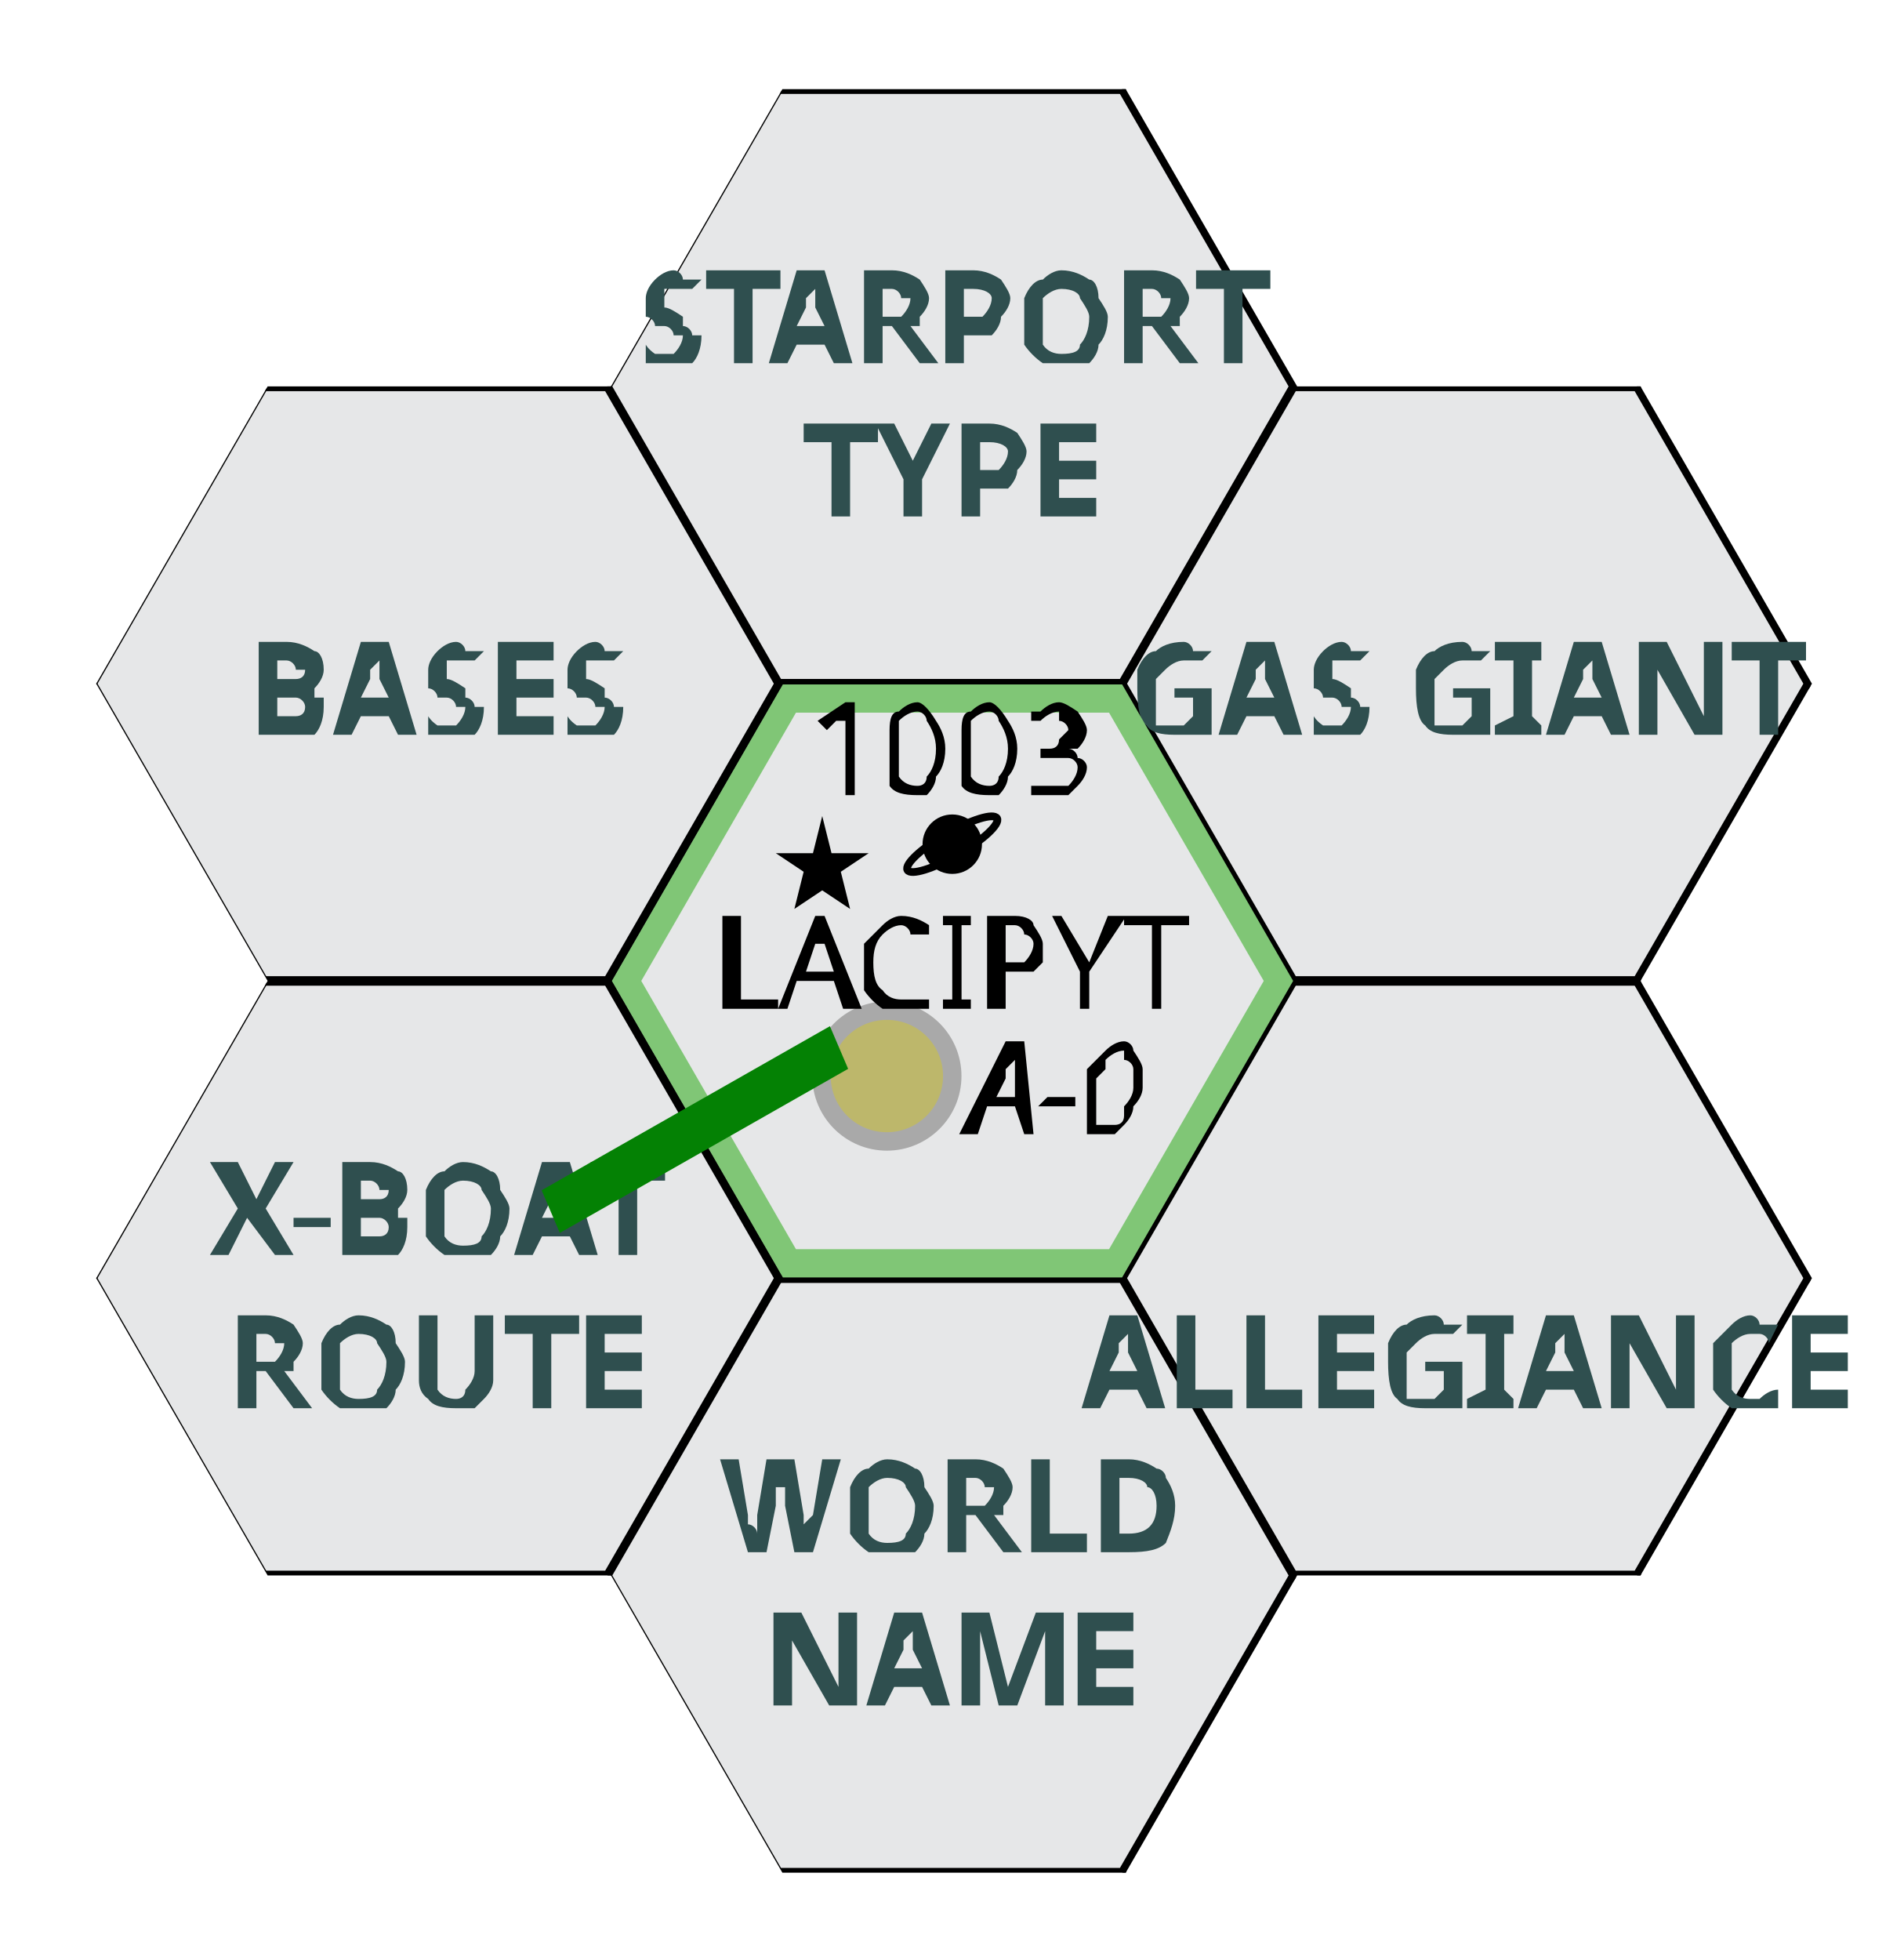
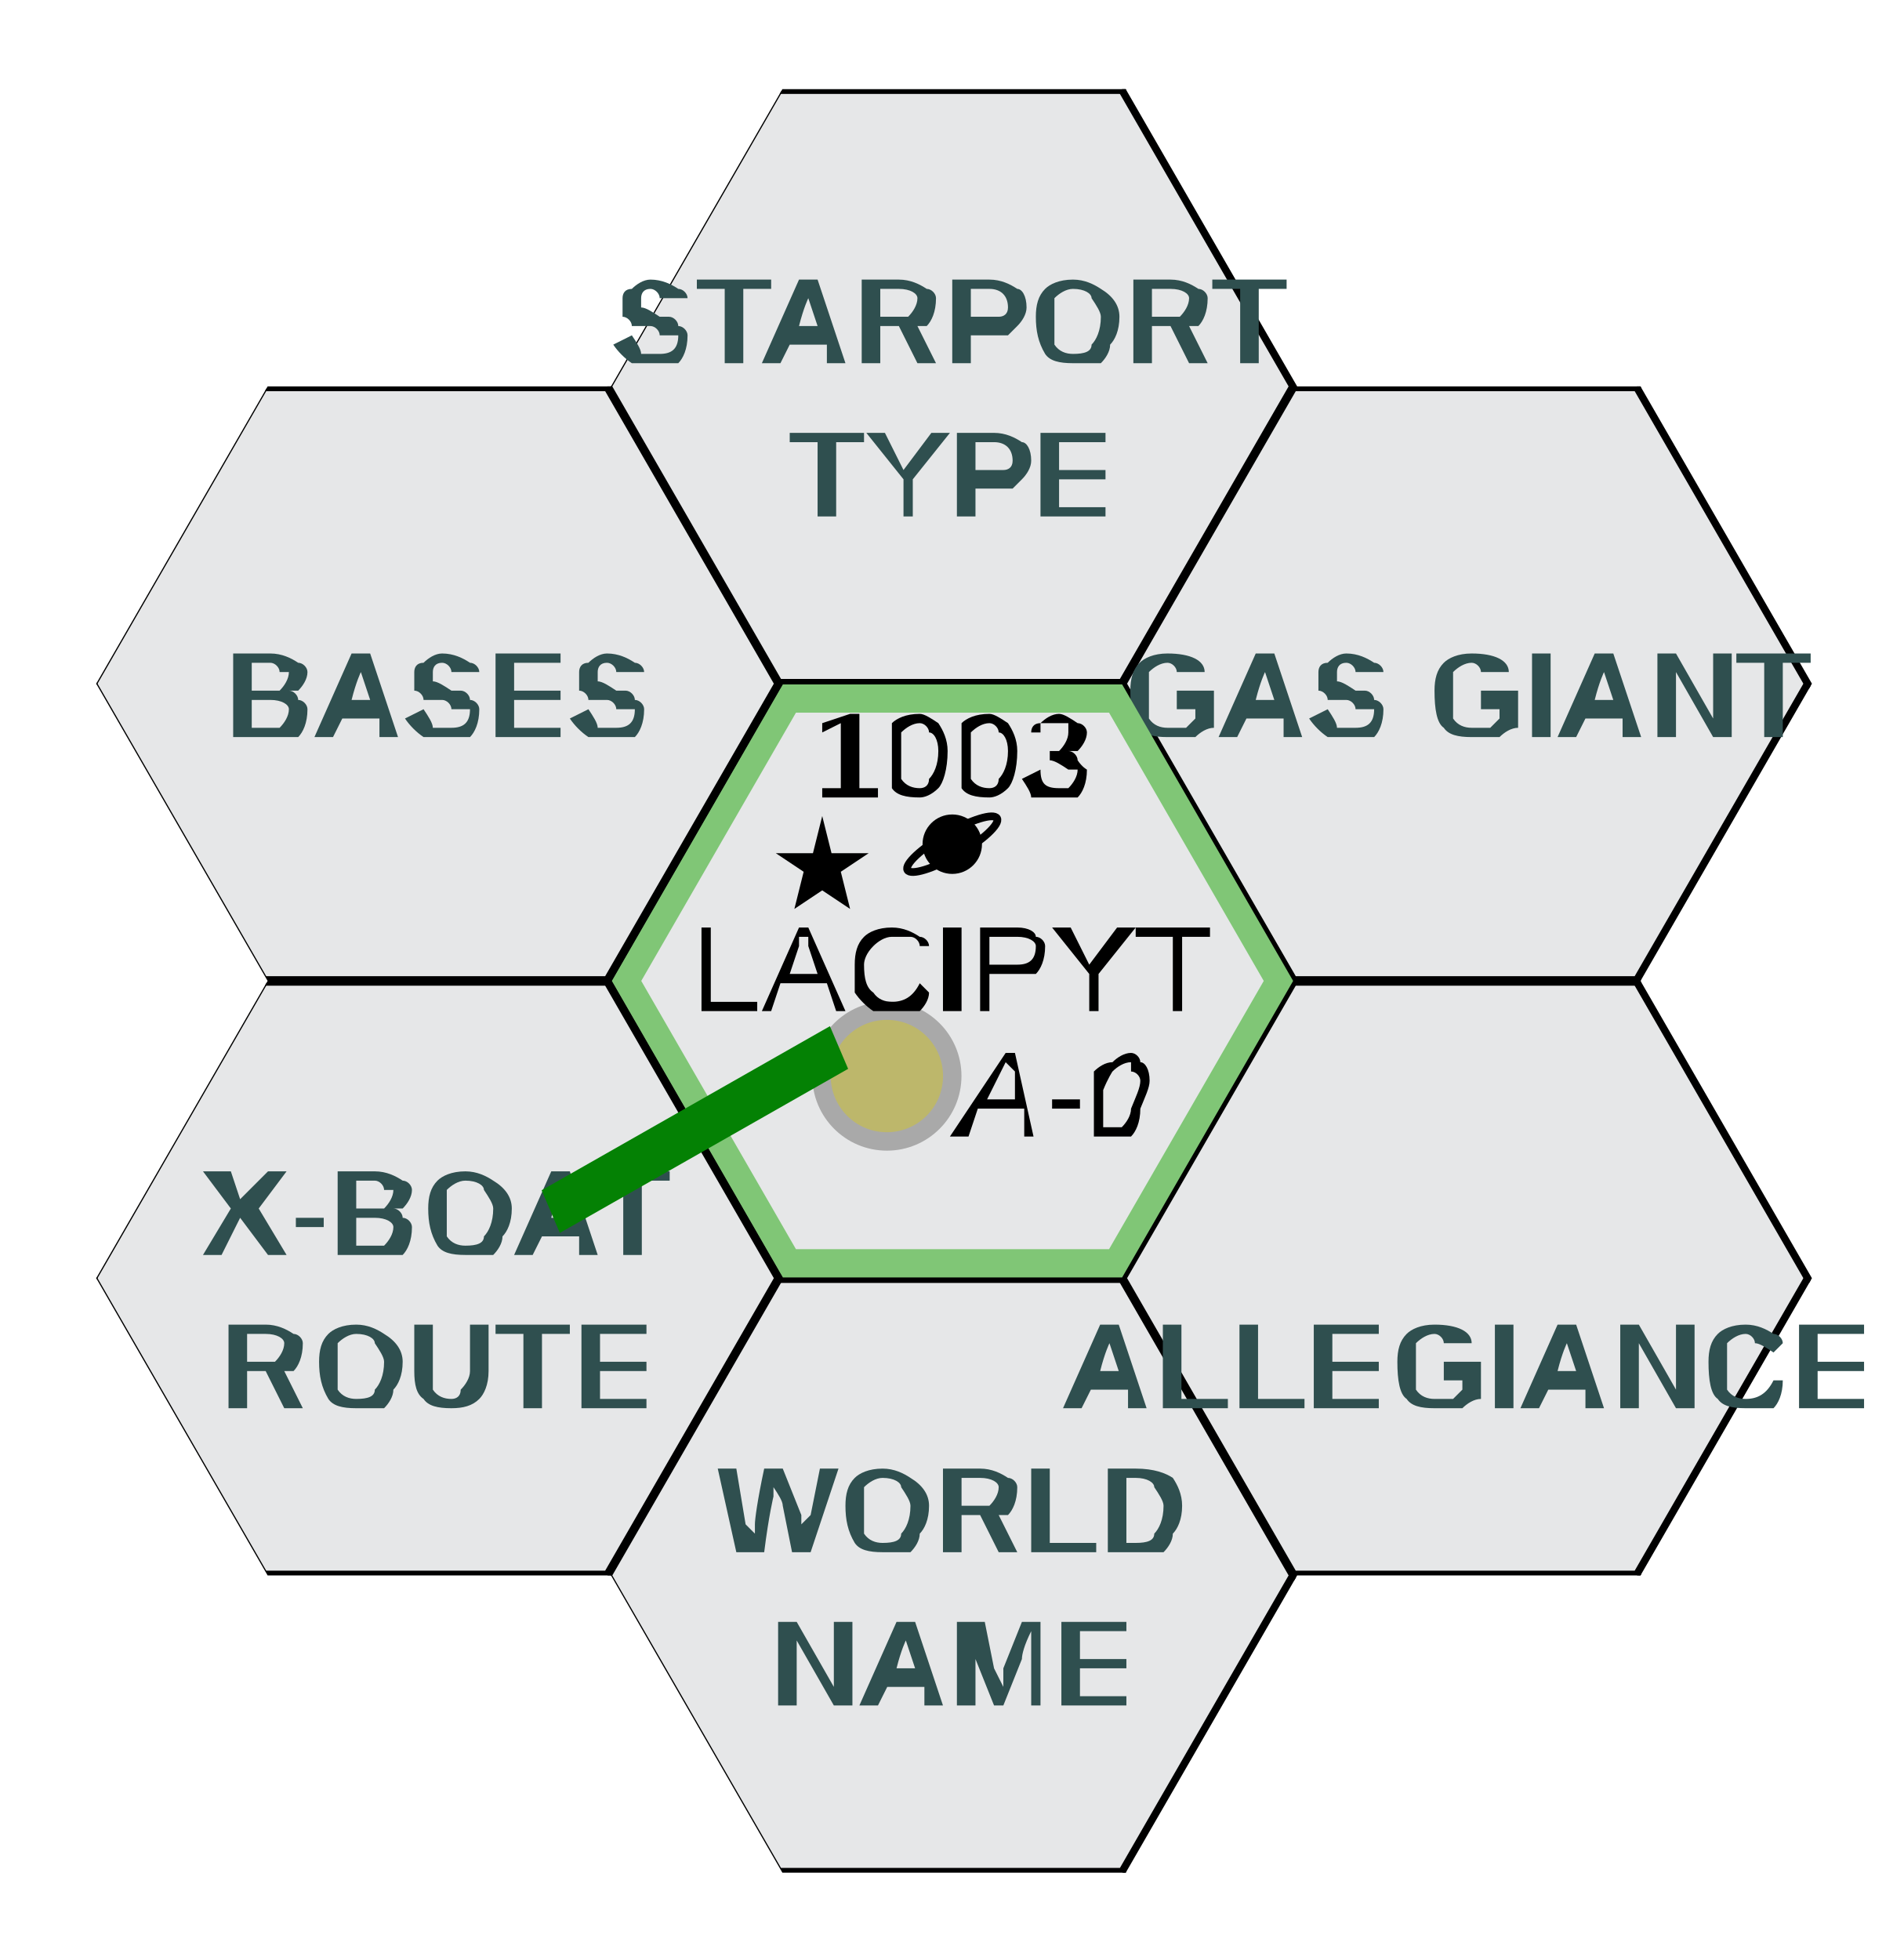
<svg xmlns="http://www.w3.org/2000/svg" version="1.1" baseProfile="full" width="205" height="211" viewBox="0 0 205 211" clip="0 205 0 211">
  <defs>
    <clipPath id="did1">
      <path d="M1031.17,-357l-0.333,-0.5l0.333,-0.5h0.667l0.333,-0.5h0.667l0.333,0.5h0.667l0.333,0.5l-0.333,0.5l0.333,0.5l-0.333,0.5h-0.667l-0.333,0.5h-0.667l-0.333,-0.5h-0.667l-0.333,-0.5l0.333,-0.5Z" />
    </clipPath>
    <clipPath id="did2">
      <path d="M1023.17,-359l-0.333,-0.5l0.333,-0.5h0.667l0.333,0.5h0.667l0.333,-0.5h0.667l0.333,0.5h0.667l0.333,-0.5h0.667l0.333,0.5h0.667l0.333,-0.5h0.667l0.333,0.5h0.667l0.333,-0.5h0.667l0.333,0.5h0.667l0.333,-0.5h0.667l0.333,0.5h0.667l0.333,-0.5h0.667l0.333,0.5h0.667l0.333,-0.5h0.667l0.333,0.5h0.667l0.333,-0.5h0.667l0.333,0.5h0.667l0.333,-0.5h0.667l0.333,0.5h0.667l0.333,-0.5h0.667l0.333,0.5h0.667l0.333,-0.5h0.667l0.333,0.5h0.667l0.333,-0.5h0.667l0.333,0.5h0.667l0.333,-0.5h0.667l0.333,0.5h0.667l0.333,-0.5h0.667l0.333,0.5h0.667l0.333,-0.5h0.667l0.333,0.5h0.667l0.333,0.5l-0.333,0.5l0.333,0.5l-0.333,0.5l0.333,0.5l-0.333,0.5l0.333,0.5l-0.333,0.5l0.333,0.5l-0.333,0.5l0.333,0.5l-0.333,0.5l0.333,0.5l-0.333,0.5l0.333,0.5l-0.333,0.5l0.333,0.5l-0.333,0.5l0.333,0.5l-0.333,0.5l0.333,0.5l-0.333,0.5l0.333,0.5l-0.333,0.5l0.333,0.5l-0.333,0.5l0.333,0.5l-0.333,0.5l0.333,0.5l-0.333,0.5l0.333,0.5l-0.333,0.5l0.333,0.5l-0.333,0.5l0.333,0.5l-0.333,0.5l0.333,0.5l-0.333,0.5l0.333,0.5l-0.333,0.5l0.333,0.5l-0.333,0.5l0.333,0.5l-0.333,0.5l0.333,0.5l-0.333,0.5l0.333,0.5l-0.333,0.5l0.333,0.5l-0.333,0.5l0.333,0.5l-0.333,0.5l0.333,0.5l-0.333,0.5l0.333,0.5l-0.333,0.5l0.333,0.5l-0.333,0.5l0.333,0.5l-0.333,0.5l0.333,0.5l-0.333,0.5l0.333,0.5l-0.333,0.5l0.333,0.5l-0.333,0.5l0.333,0.5l-0.333,0.5l0.333,0.5l-0.333,0.5l0.333,0.5l-0.333,0.5l0.333,0.5l-0.333,0.5l0.333,0.5l-0.333,0.5l0.333,0.5l-0.333,0.5l0.333,0.5l-0.333,0.5h-0.667l-0.333,-0.5h-0.667l-0.333,0.5h-0.667l-0.333,-0.5h-0.667l-0.333,0.5h-0.667l-0.333,-0.5h-0.667l-0.333,0.5h-0.667l-0.333,-0.5h-0.667l-0.333,0.5h-0.667l-0.333,-0.5h-0.667l-0.333,0.5h-0.667l-0.333,-0.5h-0.667l-0.333,0.5h-0.667l-0.333,-0.5h-0.667l-0.333,0.5h-0.667l-0.333,-0.5h-0.667l-0.333,0.5h-0.667l-0.333,-0.5h-0.667l-0.333,0.5h-0.667l-0.333,-0.5h-0.667l-0.333,0.5h-0.667l-0.333,-0.5h-0.667l-0.333,0.5h-0.667l-0.333,-0.5h-0.667l-0.333,0.5h-0.667l-0.333,-0.5h-0.667l-0.333,0.5h-0.667l-0.333,-0.5h-0.667l-0.333,0.5h-0.667l-0.333,-0.5h-0.667l-0.333,0.5h-0.667l-0.333,-0.5h-0.667l-0.333,-0.5l0.333,-0.5l-0.333,-0.5l0.333,-0.5l-0.333,-0.5l0.333,-0.5l-0.333,-0.5l0.333,-0.5l-0.333,-0.5l0.333,-0.5l-0.333,-0.5l0.333,-0.5l-0.333,-0.5l0.333,-0.5l-0.333,-0.5l0.333,-0.5l-0.333,-0.5l0.333,-0.5l-0.333,-0.5l0.333,-0.5l-0.333,-0.5l0.333,-0.5l-0.333,-0.5l0.333,-0.5l-0.333,-0.5l0.333,-0.5l-0.333,-0.5l0.333,-0.5l-0.333,-0.5l0.333,-0.5l-0.333,-0.5l0.333,-0.5l-0.333,-0.5l0.333,-0.5l-0.333,-0.5l0.333,-0.5l-0.333,-0.5l0.333,-0.5l-0.333,-0.5l0.333,-0.5l-0.333,-0.5l0.333,-0.5l-0.333,-0.5l0.333,-0.5l-0.333,-0.5l0.333,-0.5l-0.333,-0.5l0.333,-0.5l-0.333,-0.5l0.333,-0.5l-0.333,-0.5l0.333,-0.5l-0.333,-0.5l0.333,-0.5l-0.333,-0.5l0.333,-0.5l-0.333,-0.5l0.333,-0.5l-0.333,-0.5l0.333,-0.5l-0.333,-0.5l0.333,-0.5l-0.333,-0.5l0.333,-0.5l-0.333,-0.5l0.333,-0.5l-0.333,-0.5l0.333,-0.5l-0.333,-0.5l0.333,-0.5l-0.333,-0.5l0.333,-0.5l-0.333,-0.5l0.333,-0.5l-0.333,-0.5l0.333,-0.5l-0.333,-0.5l0.333,-0.5Z" />
    </clipPath>
    <clipPath id="did3">
      <path d="M1031.17,-357l-0.333,-0.5l0.333,-0.5h0.667l0.333,-0.5h0.667l0.333,0.5h0.667l0.333,0.5l-0.333,0.5l0.333,0.5l-0.333,0.5h-0.667l-0.333,0.5h-0.667l-0.333,-0.5h-0.667l-0.333,-0.5l0.333,-0.5Z" />
    </clipPath>
    <clipPath id="did4">
      <path d="M1023.17,-359l-0.333,-0.5l0.333,-0.5h0.667l0.333,0.5h0.667l0.333,-0.5h0.667l0.333,0.5h0.667l0.333,-0.5h0.667l0.333,0.5h0.667l0.333,-0.5h0.667l0.333,0.5h0.667l0.333,-0.5h0.667l0.333,0.5h0.667l0.333,-0.5h0.667l0.333,0.5h0.667l0.333,-0.5h0.667l0.333,0.5h0.667l0.333,-0.5h0.667l0.333,0.5h0.667l0.333,-0.5h0.667l0.333,0.5h0.667l0.333,-0.5h0.667l0.333,0.5h0.667l0.333,-0.5h0.667l0.333,0.5h0.667l0.333,-0.5h0.667l0.333,0.5h0.667l0.333,-0.5h0.667l0.333,0.5h0.667l0.333,-0.5h0.667l0.333,0.5h0.667l0.333,-0.5h0.667l0.333,0.5h0.667l0.333,-0.5h0.667l0.333,0.5h0.667l0.333,0.5l-0.333,0.5l0.333,0.5l-0.333,0.5l0.333,0.5l-0.333,0.5l0.333,0.5l-0.333,0.5l0.333,0.5l-0.333,0.5l0.333,0.5l-0.333,0.5l0.333,0.5l-0.333,0.5l0.333,0.5l-0.333,0.5l0.333,0.5l-0.333,0.5l0.333,0.5l-0.333,0.5l0.333,0.5l-0.333,0.5l0.333,0.5l-0.333,0.5l0.333,0.5l-0.333,0.5l0.333,0.5l-0.333,0.5l0.333,0.5l-0.333,0.5l0.333,0.5l-0.333,0.5l0.333,0.5l-0.333,0.5l0.333,0.5l-0.333,0.5l0.333,0.5l-0.333,0.5l0.333,0.5l-0.333,0.5l0.333,0.5l-0.333,0.5l0.333,0.5l-0.333,0.5l0.333,0.5l-0.333,0.5l0.333,0.5l-0.333,0.5l0.333,0.5l-0.333,0.5l0.333,0.5l-0.333,0.5l0.333,0.5l-0.333,0.5l0.333,0.5l-0.333,0.5l0.333,0.5l-0.333,0.5l0.333,0.5l-0.333,0.5l0.333,0.5l-0.333,0.5l0.333,0.5l-0.333,0.5l0.333,0.5l-0.333,0.5l0.333,0.5l-0.333,0.5l0.333,0.5l-0.333,0.5l0.333,0.5l-0.333,0.5l0.333,0.5l-0.333,0.5l0.333,0.5l-0.333,0.5l0.333,0.5l-0.333,0.5l0.333,0.5l-0.333,0.5h-0.667l-0.333,-0.5h-0.667l-0.333,0.5h-0.667l-0.333,-0.5h-0.667l-0.333,0.5h-0.667l-0.333,-0.5h-0.667l-0.333,0.5h-0.667l-0.333,-0.5h-0.667l-0.333,0.5h-0.667l-0.333,-0.5h-0.667l-0.333,0.5h-0.667l-0.333,-0.5h-0.667l-0.333,0.5h-0.667l-0.333,-0.5h-0.667l-0.333,0.5h-0.667l-0.333,-0.5h-0.667l-0.333,0.5h-0.667l-0.333,-0.5h-0.667l-0.333,0.5h-0.667l-0.333,-0.5h-0.667l-0.333,0.5h-0.667l-0.333,-0.5h-0.667l-0.333,0.5h-0.667l-0.333,-0.5h-0.667l-0.333,0.5h-0.667l-0.333,-0.5h-0.667l-0.333,0.5h-0.667l-0.333,-0.5h-0.667l-0.333,0.5h-0.667l-0.333,-0.5h-0.667l-0.333,0.5h-0.667l-0.333,-0.5h-0.667l-0.333,-0.5l0.333,-0.5l-0.333,-0.5l0.333,-0.5l-0.333,-0.5l0.333,-0.5l-0.333,-0.5l0.333,-0.5l-0.333,-0.5l0.333,-0.5l-0.333,-0.5l0.333,-0.5l-0.333,-0.5l0.333,-0.5l-0.333,-0.5l0.333,-0.5l-0.333,-0.5l0.333,-0.5l-0.333,-0.5l0.333,-0.5l-0.333,-0.5l0.333,-0.5l-0.333,-0.5l0.333,-0.5l-0.333,-0.5l0.333,-0.5l-0.333,-0.5l0.333,-0.5l-0.333,-0.5l0.333,-0.5l-0.333,-0.5l0.333,-0.5l-0.333,-0.5l0.333,-0.5l-0.333,-0.5l0.333,-0.5l-0.333,-0.5l0.333,-0.5l-0.333,-0.5l0.333,-0.5l-0.333,-0.5l0.333,-0.5l-0.333,-0.5l0.333,-0.5l-0.333,-0.5l0.333,-0.5l-0.333,-0.5l0.333,-0.5l-0.333,-0.5l0.333,-0.5l-0.333,-0.5l0.333,-0.5l-0.333,-0.5l0.333,-0.5l-0.333,-0.5l0.333,-0.5l-0.333,-0.5l0.333,-0.5l-0.333,-0.5l0.333,-0.5l-0.333,-0.5l0.333,-0.5l-0.333,-0.5l0.333,-0.5l-0.333,-0.5l0.333,-0.5l-0.333,-0.5l0.333,-0.5l-0.333,-0.5l0.333,-0.5l-0.333,-0.5l0.333,-0.5l-0.333,-0.5l0.333,-0.5l-0.333,-0.5l0.333,-0.5l-0.333,-0.5l0.333,-0.5Z" />
    </clipPath>
    <clipPath id="did5">
      <path d="M1031.17,-352l-0.333,-0.5l0.333,-0.5h0.667l0.333,-0.5h0.667l0.333,-0.5h0.667l0.333,-0.5h0.667l0.333,0.5l-0.333,0.5l0.333,0.5l-0.333,0.5l0.333,0.5l-0.333,0.5h-0.667l-0.333,0.5h-0.667l-0.333,0.5h-0.667l-0.333,0.5h-0.667l-0.333,-0.5l0.333,-0.5l-0.333,-0.5l0.333,-0.5Z" />
    </clipPath>
    <clipPath id="did6">
      <path d="M1031.17,-357l-0.333,-0.5l0.333,-0.5h0.667l0.333,-0.5h0.667l0.333,0.5h0.667l0.333,0.5l-0.333,0.5l0.333,0.5l-0.333,0.5h-0.667l-0.333,0.5h-0.667l-0.333,-0.5h-0.667l-0.333,-0.5l0.333,-0.5Z" />
    </clipPath>
  </defs>
  <g fill="None" stroke="None" transform="matrix(1,0,0,1,0,0) matrix(55.4256,0,0,64,-57124.4,22953.6)">
    <g clip-path="url(#did1)">
      <rect x="1030.65" y="-358.65" width="3.7" height="3.3" fill="rgb(230,231,232)" />
      <path d="M1028.83,-359.5v0l0.333,0.5h0.667l0.333,-0.5" stroke="rgb(0,0,0)" stroke-width="0.016" />
      <path d="M1028.83,-358.5v0l0.333,0.5h0.667l0.333,-0.5" stroke="rgb(0,0,0)" stroke-width="0.016" />
      <path d="M1028.83,-357.5v0l0.333,0.5h0.667l0.333,-0.5" stroke="rgb(0,0,0)" stroke-width="0.016" />
      <path d="M1028.83,-356.5v0l0.333,0.5h0.667l0.333,-0.5" stroke="rgb(0,0,0)" stroke-width="0.016" />
      <path d="M1028.83,-355.5v0l0.333,0.5h0.667l0.333,-0.5" stroke="rgb(0,0,0)" stroke-width="0.016" />
      <path d="M1028.83,-354.5v0l0.333,0.5h0.667l0.333,-0.5" stroke="rgb(0,0,0)" stroke-width="0.016" />
      <path d="M1029.83,-359v0l0.333,0.5h0.667l0.333,-0.5" stroke="rgb(0,0,0)" stroke-width="0.016" />
      <path d="M1029.83,-358v0l0.333,0.5h0.667l0.333,-0.5" stroke="rgb(0,0,0)" stroke-width="0.016" />
      <path d="M1029.83,-357v0l0.333,0.5h0.667l0.333,-0.5" stroke="rgb(0,0,0)" stroke-width="0.016" />
      <path d="M1029.83,-356v0l0.333,0.5h0.667l0.333,-0.5" stroke="rgb(0,0,0)" stroke-width="0.016" />
      <path d="M1029.83,-355v0l0.333,0.5h0.667l0.333,-0.5" stroke="rgb(0,0,0)" stroke-width="0.016" />
      <path d="M1029.83,-354v0l0.333,0.5h0.667l0.333,-0.5" stroke="rgb(0,0,0)" stroke-width="0.016" />
      <path d="M1030.83,-359.5v0l0.333,0.5h0.667l0.333,-0.5" stroke="rgb(0,0,0)" stroke-width="0.016" />
      <path d="M1030.83,-358.5v0l0.333,0.5h0.667l0.333,-0.5" stroke="rgb(0,0,0)" stroke-width="0.016" />
      <path d="M1030.83,-357.5v0l0.333,0.5h0.667l0.333,-0.5" stroke="rgb(0,0,0)" stroke-width="0.016" />
      <path d="M1030.83,-356.5v0l0.333,0.5h0.667l0.333,-0.5" stroke="rgb(0,0,0)" stroke-width="0.016" />
      <path d="M1030.83,-355.5v0l0.333,0.5h0.667l0.333,-0.5" stroke="rgb(0,0,0)" stroke-width="0.016" />
      <path d="M1030.83,-354.5v0l0.333,0.5h0.667l0.333,-0.5" stroke="rgb(0,0,0)" stroke-width="0.016" />
      <path d="M1031.83,-359v0l0.333,0.5h0.667l0.333,-0.5" stroke="rgb(0,0,0)" stroke-width="0.016" />
      <path d="M1031.83,-358v0l0.333,0.5h0.667l0.333,-0.5" stroke="rgb(0,0,0)" stroke-width="0.016" />
      <path d="M1031.83,-357v0l0.333,0.5h0.667l0.333,-0.5" stroke="rgb(0,0,0)" stroke-width="0.016" />
      <path d="M1031.83,-356v0l0.333,0.5h0.667l0.333,-0.5" stroke="rgb(0,0,0)" stroke-width="0.016" />
      <path d="M1031.83,-355v0l0.333,0.5h0.667l0.333,-0.5" stroke="rgb(0,0,0)" stroke-width="0.016" />
      <path d="M1031.83,-354v0l0.333,0.5h0.667l0.333,-0.5" stroke="rgb(0,0,0)" stroke-width="0.016" />
      <path d="M1032.83,-359.5v0l0.333,0.5h0.667l0.333,-0.5" stroke="rgb(0,0,0)" stroke-width="0.016" />
      <path d="M1032.83,-358.5v0l0.333,0.5h0.667l0.333,-0.5" stroke="rgb(0,0,0)" stroke-width="0.016" />
      <path d="M1032.83,-357.5v0l0.333,0.5h0.667l0.333,-0.5" stroke="rgb(0,0,0)" stroke-width="0.016" />
      <path d="M1032.83,-356.5v0l0.333,0.5h0.667l0.333,-0.5" stroke="rgb(0,0,0)" stroke-width="0.016" />
      <path d="M1032.83,-355.5v0l0.333,0.5h0.667l0.333,-0.5" stroke="rgb(0,0,0)" stroke-width="0.016" />
      <path d="M1032.83,-354.5v0l0.333,0.5h0.667l0.333,-0.5" stroke="rgb(0,0,0)" stroke-width="0.016" />
      <path d="M1033.83,-359v0l0.333,0.5h0.667l0.333,-0.5" stroke="rgb(0,0,0)" stroke-width="0.016" />
      <path d="M1033.83,-358v0l0.333,0.5h0.667l0.333,-0.5" stroke="rgb(0,0,0)" stroke-width="0.016" />
      <path d="M1033.83,-357v0l0.333,0.5h0.667l0.333,-0.5" stroke="rgb(0,0,0)" stroke-width="0.016" />
      <path d="M1033.83,-356v0l0.333,0.5h0.667l0.333,-0.5" stroke="rgb(0,0,0)" stroke-width="0.016" />
      <path d="M1033.83,-355v0l0.333,0.5h0.667l0.333,-0.5" stroke="rgb(0,0,0)" stroke-width="0.016" />
      <path d="M1033.83,-354v0l0.333,0.5h0.667l0.333,-0.5" stroke="rgb(0,0,0)" stroke-width="0.016" />
    </g>
    <g transform="translate(1028.5,-359) scale(1.1547 1)">
-       <text font-family="Calibri" font-size="0.35" font-weight="bold" text-anchor="middle" x="0" y="-0.065" fill="rgb(47,79,79)">WORLD</text>
-       <text font-family="Calibri" font-size="0.35" font-weight="bold" text-anchor="middle" x="0" y="0.362" fill="rgb(47,79,79)">CHARACTERISTICS</text>
+       <text font-family="Calibri,Arial" font-size="0.35" font-weight="bold" text-anchor="middle" x="0" y="-0.065" fill="rgb(47,79,79)">WORLD</text>
+       <text font-family="Calibri,Arial" font-size="0.35" font-weight="bold" text-anchor="middle" x="0" y="0.362" fill="rgb(47,79,79)">CHARACTERISTICS</text>
    </g>
-     <text transform="translate(1028.5,-355) scale(1.1547 1)" font-family="Calibri" font-size="0.35" font-weight="bold" text-anchor="middle" x="0" y="0.149" fill="rgb(47,79,79)">POPULATION</text>
-     <text transform="translate(1036.5,-359) scale(1.1547 1)" font-family="Calibri" font-size="0.35" font-weight="bold" text-anchor="middle" x="0" y="0.149" fill="rgb(47,79,79)">TRAVEL ZONES</text>
-     <text transform="translate(1036.5,-355) scale(1.1547 1)" font-family="Calibri" font-size="0.35" font-weight="bold" text-anchor="middle" x="0" y="0.149" fill="rgb(47,79,79)">BASES</text>
-     <text transform="translate(1032.5,-359) scale(1.1547 1)" font-family="Calibri" font-size="0.35" font-weight="bold" text-anchor="middle" x="0" y="0.149" fill="rgb(47,79,79)">MAP LEGEND</text>
+     <text transform="translate(1028.5,-355) scale(1.1547 1)" font-family="Calibri,Arial" font-size="0.35" font-weight="bold" text-anchor="middle" x="0" y="0.149" fill="rgb(47,79,79)">POPULATION</text>
+     <text transform="translate(1036.5,-359) scale(1.1547 1)" font-family="Calibri,Arial" font-size="0.35" font-weight="bold" text-anchor="middle" x="0" y="0.149" fill="rgb(47,79,79)">TRAVEL ZONES</text>
+     <text transform="translate(1036.5,-355) scale(1.1547 1)" font-family="Calibri,Arial" font-size="0.35" font-weight="bold" text-anchor="middle" x="0" y="0.149" fill="rgb(47,79,79)">BASES</text>
+     <text transform="translate(1032.5,-359) scale(1.1547 1)" font-family="Calibri,Arial" font-size="0.35" font-weight="bold" text-anchor="middle" x="0" y="0.149" fill="rgb(47,79,79)">MAP LEGEND</text>
    <g transform="translate(1032.5,-358) scale(1.1547 1)">
-       <text font-family="Calibri" font-size="0.21" font-weight="bold" text-anchor="middle" x="0" y="-0.039" fill="rgb(47,79,79)">STARPORT</text>
-       <text font-family="Calibri" font-size="0.21" font-weight="bold" text-anchor="middle" x="0" y="0.217" fill="rgb(47,79,79)">TYPE</text>
+       <text font-family="Calibri,Arial" font-size="0.21" font-weight="bold" text-anchor="middle" x="0" y="-0.039" fill="rgb(47,79,79)">STARPORT</text>
+       <text font-family="Calibri,Arial" font-size="0.21" font-weight="bold" text-anchor="middle" x="0" y="0.217" fill="rgb(47,79,79)">TYPE</text>
    </g>
-     <text transform="translate(1033.5,-357.5) scale(1.1547 1)" font-family="Calibri" font-size="0.21" font-weight="bold" text-anchor="middle" x="0" y="0.089" fill="rgb(47,79,79)">GAS GIANT</text>
+     <text transform="translate(1033.5,-357.5) scale(1.1547 1)" font-family="Calibri,Arial" font-size="0.21" font-weight="bold" text-anchor="middle" x="0" y="0.089" fill="rgb(47,79,79)">GAS GIANT</text>
    <g transform="translate(1033.5,-356.5) scale(1.1547 1)">
-       <text font-family="Calibri" font-size="0.21" font-weight="bold" text-anchor="middle" x="0" y="-0.039" fill="rgb(47,79,79)" />
-       <text font-family="Calibri" font-size="0.21" font-weight="bold" text-anchor="middle" x="0" y="0.217" fill="rgb(47,79,79)">ALLEGIANCE</text>
+       <text font-family="Calibri,Arial" font-size="0.21" font-weight="bold" text-anchor="middle" x="0" y="-0.039" fill="rgb(47,79,79)" />
+       <text font-family="Calibri,Arial" font-size="0.21" font-weight="bold" text-anchor="middle" x="0" y="0.217" fill="rgb(47,79,79)">ALLEGIANCE</text>
    </g>
    <g transform="translate(1032.5,-356) scale(1.1547 1)">
-       <text font-family="Calibri" font-size="0.21" font-weight="bold" text-anchor="middle" x="0" y="-0.039" fill="rgb(47,79,79)">WORLD</text>
-       <text font-family="Calibri" font-size="0.21" font-weight="bold" text-anchor="middle" x="0" y="0.217" fill="rgb(47,79,79)">NAME</text>
+       <text font-family="Calibri,Arial" font-size="0.21" font-weight="bold" text-anchor="middle" x="0" y="-0.039" fill="rgb(47,79,79)">WORLD</text>
+       <text font-family="Calibri,Arial" font-size="0.21" font-weight="bold" text-anchor="middle" x="0" y="0.217" fill="rgb(47,79,79)">NAME</text>
    </g>
    <g transform="translate(1031.5,-356.5) scale(1.1547 1)">
-       <text font-family="Calibri" font-size="0.21" font-weight="bold" text-anchor="middle" x="0" y="-0.039" fill="rgb(47,79,79)">X-BOAT</text>
-       <text font-family="Calibri" font-size="0.21" font-weight="bold" text-anchor="middle" x="0" y="0.217" fill="rgb(47,79,79)">ROUTE</text>
+       <text font-family="Calibri,Arial" font-size="0.21" font-weight="bold" text-anchor="middle" x="0" y="-0.039" fill="rgb(47,79,79)">X-BOAT</text>
+       <text font-family="Calibri,Arial" font-size="0.21" font-weight="bold" text-anchor="middle" x="0" y="0.217" fill="rgb(47,79,79)">ROUTE</text>
    </g>
-     <text transform="translate(1031.5,-357.5) scale(1.1547 1)" font-family="Calibri" font-size="0.21" font-weight="bold" text-anchor="middle" x="0" y="0.089" fill="rgb(47,79,79)">BASES</text>
+     <text transform="translate(1031.5,-357.5) scale(1.1547 1)" font-family="Calibri,Arial" font-size="0.21" font-weight="bold" text-anchor="middle" x="0" y="0.089" fill="rgb(47,79,79)">BASES</text>
    <g transform="translate(1033.5,-354.5) scale(1.1547 1)">
-       <text font-family="Calibri" font-size="0.21" font-weight="bold" text-anchor="middle" x="0" y="-0.039" fill="rgb(47,79,79)">NO</text>
-       <text font-family="Calibri" font-size="0.21" font-weight="bold" text-anchor="middle" x="0" y="0.217" fill="rgb(47,79,79)">GAS GIANT</text>
+       <text font-family="Calibri,Arial" font-size="0.21" font-weight="bold" text-anchor="middle" x="0" y="-0.039" fill="rgb(47,79,79)">NO</text>
+       <text font-family="Calibri,Arial" font-size="0.21" font-weight="bold" text-anchor="middle" x="0" y="0.217" fill="rgb(47,79,79)">GAS GIANT</text>
    </g>
    <g transform="translate(1031.5,-354.5) scale(1.1547 1)">
-       <text font-family="Calibri" font-size="0.21" font-weight="bold" text-anchor="middle" x="0" y="-0.039" fill="rgb(47,79,79)">TRAVEL</text>
-       <text font-family="Calibri" font-size="0.21" font-weight="bold" text-anchor="middle" x="0" y="0.217" fill="rgb(47,79,79)">ZONE</text>
+       <text font-family="Calibri,Arial" font-size="0.21" font-weight="bold" text-anchor="middle" x="0" y="-0.039" fill="rgb(47,79,79)">TRAVEL</text>
+       <text font-family="Calibri,Arial" font-size="0.21" font-weight="bold" text-anchor="middle" x="0" y="0.217" fill="rgb(47,79,79)">ZONE</text>
    </g>
-     <text transform="translate(1031.5,-353.5) scale(1.1547 1)" font-family="Calibri" font-size="0.21" font-weight="bold" text-anchor="middle" x="0" y="0.089" fill="rgb(47,79,79)">BORDER</text>
+     <text transform="translate(1031.5,-353.5) scale(1.1547 1)" font-family="Calibri,Arial" font-size="0.21" font-weight="bold" text-anchor="middle" x="0" y="0.089" fill="rgb(47,79,79)">BORDER</text>
    <g clip-path="url(#did3)">
      <g transform="translate(1032.5,-357) scale(1.1547 1)">
        <path transform="scale(0.866025 1) scale(0.95 0.95)" d="M-0.333,-0.5h0.667l0.333,0.5l-0.333,0.5h-0.667l-0.333,-0.5l0.333,-0.5Z" stroke="rgb(128,198,118)" stroke-width="0.05" />
-         <text font-family="Calibri" font-size="0.21" text-anchor="middle" x="0" y="-0.311" fill="rgb(0,0,0)">1003</text>
+         <text font-family="Calibri,Arial" font-size="0.21" text-anchor="middle" x="0" y="-0.311" fill="rgb(0,0,0)">1003</text>
      </g>
      <g clip-path="url(#did4)">
        <path clip-path="url(#did5)" d="M1031.17,-352l-0.333,-0.5l0.333,-0.5h0.667l0.333,-0.5h0.667l0.333,-0.5h0.667l0.333,-0.5h0.667l0.333,0.5l-0.333,0.5l0.333,0.5l-0.333,0.5l0.333,0.5l-0.333,0.5h-0.667l-0.333,0.5h-0.667l-0.333,0.5h-0.667l-0.333,0.5h-0.667l-0.333,-0.5l0.333,-0.5l-0.333,-0.5l0.333,-0.5Z" stroke="rgb(227,39,54)" stroke-width="0.11" stroke-dasharray="0.11 0.11" />
      </g>
    </g>
    <g transform="translate(1032.5,-357) scale(1.1547 1)">
      <g transform="translate(0,-0.23)">
        <circle r="0.05" cx="0" cy="0" fill="rgb(0,0,0)" />
        <ellipse transform="rotate(-30)" rx="0.087" ry="0.02" cx="0" cy="0" stroke="rgb(0,0,0)" stroke-width="0.013" />
      </g>
-       <text font-family="Calibri" font-size="0.21" font-style="italic" text-anchor="middle" x="0.175" y="0.259" fill="rgb(0,0,0)">A-0</text>
+       <text font-family="Calibri,Arial" font-size="0.21" font-style="italic" text-anchor="middle" x="0.175" y="0.259" fill="rgb(0,0,0)">A-0</text>
      <text font-family="Arial" font-size="0.21" font-weight="bold" text-anchor="middle" x="-0.22" y="-0.121" fill="rgb(0,0,0)">★</text>
      <circle transform="translate(-0.11,0.16)" r="0.11" cx="0" cy="0" stroke="rgb(169,169,169)" stroke-width="0.031" fill="rgb(189,183,107)" />
-       <text font-family="Calibri" font-size="0.21" text-anchor="middle" x="0" y="0.049" fill="rgb(0,0,0)">LACIPYT</text>
+       <text font-family="Calibri,Arial" font-size="0.21" text-anchor="middle" x="0" y="0.049" fill="rgb(0,0,0)">LACIPYT</text>
    </g>
    <line clip-path="url(#did6)" x1="1031.72" y1="-356.612" x2="1032.28" y2="-356.888" stroke="rgb(4,129,4)" stroke-width="0.08" />
  </g>
</svg>
